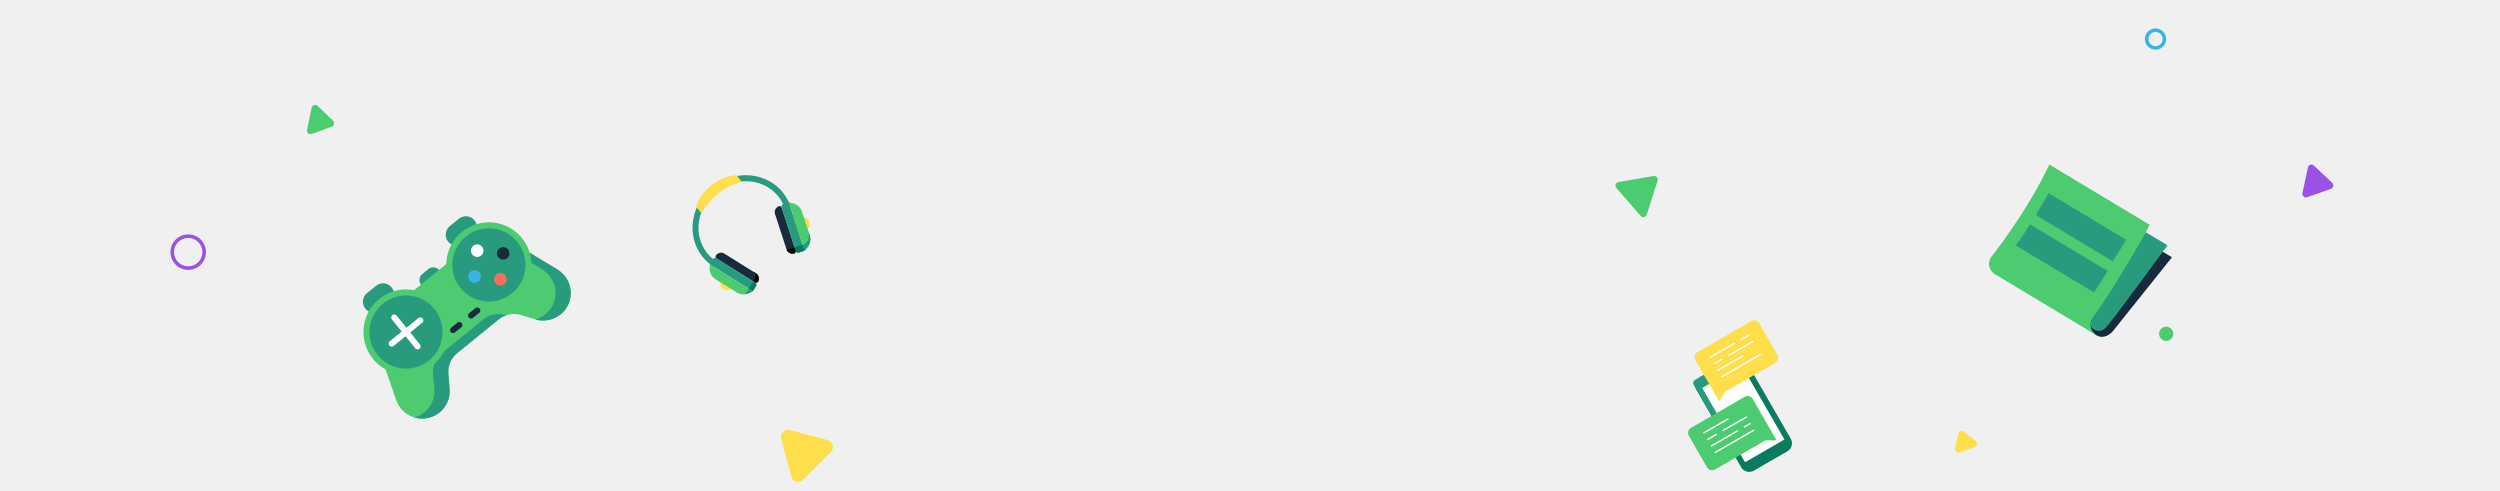
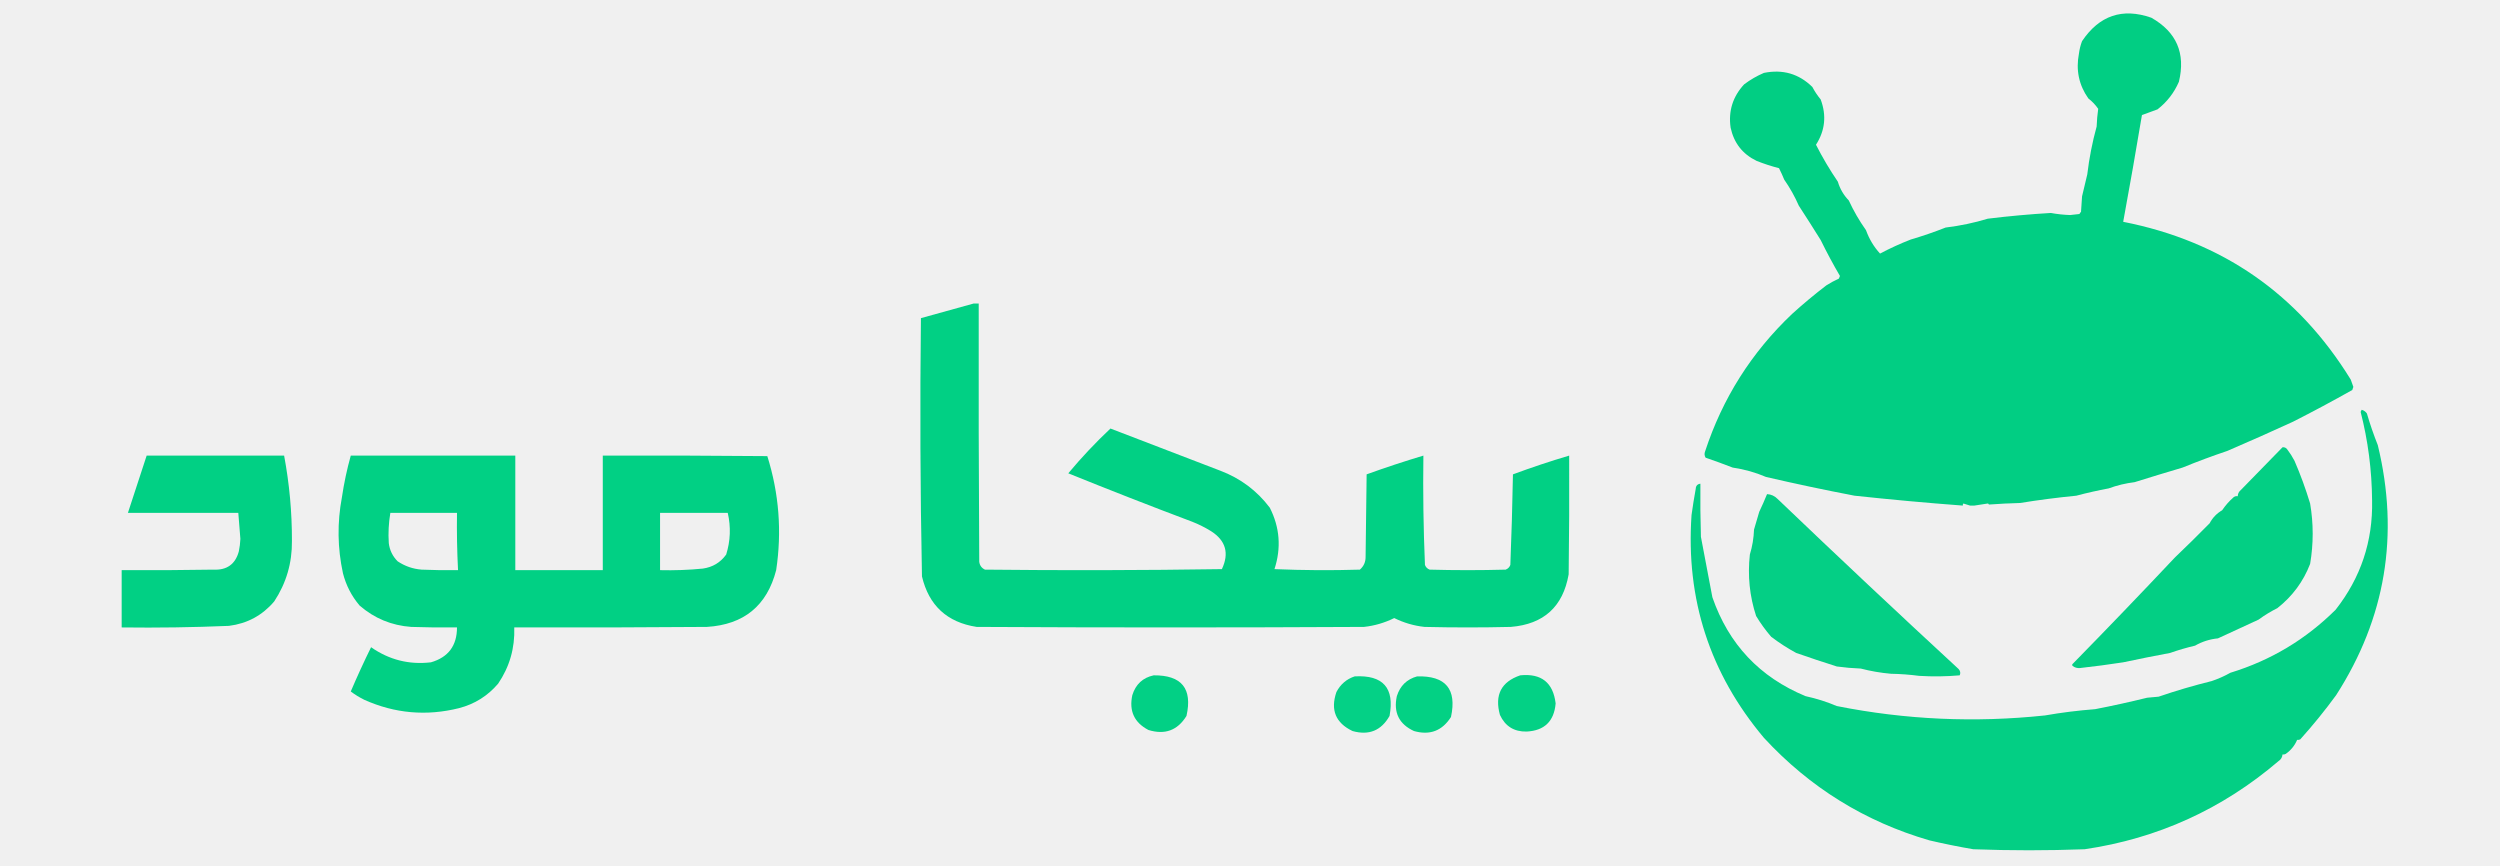
- <svg xmlns="http://www.w3.org/2000/svg" viewBox="0 0 1408 276">
-   <defs>
-     <style>.cls-1{fill:#289b7f;}.cls-2{fill:#4ccb70;}.cls-3{fill:#fff;}.cls-4{fill:#fe6d58;}.cls-5{fill:#172b3d;}.cls-6{fill:#37b5e5;}.cls-7{fill:#fede4a;}.cls-8{fill:#9951e6;}.cls-9{fill:none;}.cls-10{fill:#37b6e5;}.cls-11{fill:#097c60;}</style>
-   </defs>
-   <path class="cls-1" d="M246.56,157.93l-3.42,2.76a4.14,4.14,0,1,1-5.3-6.35l.1-.09,3.41-2.76a4.14,4.14,0,0,1,5.31,6.36A.39.39,0,0,0,246.56,157.93Z" />
-   <path class="cls-2" d="M313.94,151.77l-19.26-11.59L276.87,154.6l-13-16-43.28,35,13,16-17.82,14.42,7.33,21.25A15.5,15.5,0,0,0,253.21,219l-.69-8.64a13.47,13.47,0,0,1,5-11.54l23.43-19a13.5,13.5,0,0,1,12.32-2.44l8,2.37A15.81,15.81,0,0,0,318.63,174a15.51,15.51,0,0,0-3.77-21.6C314.56,152.16,314.25,152,313.94,151.77Z" />
-   <path class="cls-1" d="M284.62,177.38a13.46,13.46,0,0,0-12.32,2.44l-23.42,19a13.49,13.49,0,0,0-4.95,11.54l.69,8.64a15.51,15.51,0,0,1-11.26,16.15A15.49,15.49,0,0,0,253.21,219l-.69-8.64a13.46,13.46,0,0,1,5-11.54l23.42-19a13.61,13.61,0,0,1,4.3-2.33Z" />
-   <path class="cls-1" d="M313.93,151.77l-19.26-11.59-3.62,2.93,14.3,8.59A15.51,15.51,0,0,1,310.63,173c-.19.31-.39.62-.6.92a15.27,15.27,0,0,1-8.62,6,15.78,15.78,0,0,0,17.21-5.9,15.51,15.51,0,0,0-3.77-21.6C314.55,152.15,314.24,152,313.93,151.77Z" />
-   <path class="cls-1" d="M206.68,165.1l5.14-4.16a6.22,6.22,0,0,1,8.76.92h0a6.23,6.23,0,0,1-.92,8.77l-5.14,4.16a6.23,6.23,0,0,1-8.76-.93h0A6.22,6.22,0,0,1,206.68,165.1Z" />
-   <path class="cls-1" d="M253.33,127.33l5.14-4.16a6.23,6.23,0,0,1,8.76.93h0a6.23,6.23,0,0,1-.92,8.76L261.17,137a6.23,6.23,0,0,1-8.77-.92h0A6.24,6.24,0,0,1,253.33,127.33Z" />
-   <circle class="cls-1" cx="228.65" cy="186.99" r="22.31" />
-   <path class="cls-2" d="M243.77,205.66a24,24,0,1,1,3.55-33.78A24,24,0,0,1,243.77,205.66ZM215.69,171a20.6,20.6,0,1,0,29,3.05,20.6,20.6,0,0,0-29-3.05Z" />
-   <circle class="cls-1" cx="275.3" cy="149.23" r="22.31" />
-   <path class="cls-2" d="M290.41,167.89A24,24,0,1,1,294,134.12h0A24,24,0,0,1,290.41,167.89Zm-28.07-34.68a20.61,20.61,0,1,0,29,3,20.6,20.6,0,0,0-29-3Z" />
-   <path class="cls-3" d="M238.05,179.39a1.7,1.7,0,0,0-2.4-.26l-6.74,5.46-5.46-6.74A1.71,1.71,0,1,0,220.8,180l5.45,6.74-6.74,5.45a1.71,1.71,0,0,0,2.15,2.66l6.74-5.46,5.46,6.74a1.7,1.7,0,0,0,2.4.25h0a1.71,1.71,0,0,0,.25-2.4l-5.46-6.74,6.74-5.45A1.7,1.7,0,0,0,238.05,179.39Z" />
-   <circle class="cls-3" cx="268.77" cy="141.16" r="3.53" />
-   <circle class="cls-4" cx="281.83" cy="157.29" r="3.53" />
-   <circle class="cls-5" cx="283.37" cy="142.7" r="3.53" />
-   <circle class="cls-6" cx="267.24" cy="155.76" r="3.53" />
-   <path class="cls-5" d="M257.52,181.79,254,184.65a1.71,1.71,0,0,0,2.15,2.65l3.53-2.86a1.71,1.71,0,1,0-2.15-2.65Zm12.62-8a1.71,1.71,0,0,0-2.4-.25l-3.53,2.86a1.7,1.7,0,1,0,2.14,2.65l3.54-2.86A1.71,1.71,0,0,0,270.14,173.77Z" />
-   <path class="cls-7" d="M440,247.09a4,4,0,0,1,2.84-4.89,4,4,0,0,1,2.05,0l21.28,5.64a4,4,0,0,1,1.8,6.7l-15.63,15.63a4,4,0,0,1-6.69-1.8Z" />
-   <path class="cls-2" d="M931.3,99.12a2,2,0,0,1,2.31,1.63,2,2,0,0,1-.06,1l-6.1,19.13a2,2,0,0,1-2.51,1.3,2.11,2.11,0,0,1-.91-.59l-13.7-15.76a2,2,0,0,1,1.18-3.29Z" />
-   <path class="cls-8" d="M1313.52,103a2,2,0,0,1,.07,2.83,2,2,0,0,1-.78.51l-13.45,4.74a2,2,0,0,1-2.55-1.22,2.09,2.09,0,0,1-.07-1.08l3.1-14.55a2,2,0,0,1,3.33-1Z" />
-   <path class="cls-7" d="M1102.87,244.23a2,2,0,0,1,2.36-1.56,2.1,2.1,0,0,1,.84.4l6.61,5.23a2,2,0,0,1,.32,2.81,1.94,1.94,0,0,1-.88.64l-8.31,3a2,2,0,0,1-2.64-2.29Z" />
-   <path class="cls-2" d="M187.62,68a2,2,0,0,1,0,2.83,2,2,0,0,1-.76.49l-11.33,4.13a2,2,0,0,1-2.56-1.2,2,2,0,0,1-.08-1.1l2.66-12.5a2,2,0,0,1,3.35-1Z" />
-   <circle class="cls-9" cx="1214" cy="22" r="6" />
-   <path class="cls-10" d="M1214,28a6,6,0,1,1,6-6A6,6,0,0,1,1214,28Zm0-10a4,4,0,1,0,4,4A4,4,0,0,0,1214,18Z" />
-   <circle class="cls-2" cx="1220" cy="188" r="4" />
-   <circle class="cls-9" cx="106" cy="142" r="10" />
-   <path class="cls-8" d="M106,152a10,10,0,1,1,10-10A10,10,0,0,1,106,152Zm0-18a8,8,0,1,0,8,8A8,8,0,0,0,106,134Z" />
-   <path class="cls-7" d="M412.57,157.18a3.86,3.86,0,1,1-5.43-.66,3.86,3.86,0,0,1,5.43.66Z" />
-   <path class="cls-7" d="M455.25,123.81a3.86,3.86,0,1,1-5.42-.66h0a3.86,3.86,0,0,1,5.42.66Z" />
-   <path class="cls-1" d="M405.06,148.22a22.14,22.14,0,0,1-6.92-5.85c-8.1-10.36-5.63-25.87,5.5-34.57s26.78-7.35,34.88,3a22.27,22.27,0,0,1,4,8.13l2.84-2.23a25.75,25.75,0,0,0-4.21-8c-9.25-11.83-27-13.43-39.58-3.58s-15.33,27.44-6.08,39.27a25.57,25.57,0,0,0,6.72,6Z" />
-   <path class="cls-5" d="M427,158.5l.25-.73a3.52,3.52,0,0,0-1.69-3.94l-17.45-10.9a3.49,3.49,0,0,0-4.27.22l-.55.54a1.29,1.29,0,0,0,.16,1.84.9.9,0,0,0,.26.17L425,159a1.3,1.3,0,0,0,1.83-.25A1.4,1.4,0,0,0,427,158.5Z" />
-   <path class="cls-1" d="M424,164l1.86-3a1.35,1.35,0,0,0-.57-1.82l-21.85-13.65a1.36,1.36,0,0,0-1.89.29l-1.87,3Z" />
-   <path class="cls-2" d="M421.57,165.19,424,164l-24.32-15.18v2.71a7,7,0,0,0,3.46,5.82l11.67,7.29A7,7,0,0,0,421.57,165.19Z" />
-   <path d="M423.69,152.63a3.51,3.51,0,0,1,1.68,3.94l-1.12,1.89s0,0,0,0l.8.5a1.31,1.31,0,0,0,1.83-.24.92.92,0,0,0,.16-.27l.25-.73a3.51,3.51,0,0,0-1.68-3.94Z" />
-   <path class="cls-11" d="M421.7,162.55,424,164l1.86-3a1.35,1.35,0,0,0-.57-1.82l-1.08-.67Z" />
-   <path class="cls-1" d="M419.7,165.75a5.86,5.86,0,0,0,1.87-.56L424,164l-2.31-1.44Z" />
-   <path class="cls-5" d="M447.1,142.8l-.77.06a3.48,3.48,0,0,1-3.41-2.58l-6.37-19.57a3.51,3.51,0,0,1,1.24-4.09l.66-.41a1.32,1.32,0,0,1,1.75.61,1.45,1.45,0,0,1,.11.29L448.08,141a1.3,1.3,0,0,1-.69,1.71A1,1,0,0,1,447.1,142.8Z" />
-   <path class="cls-1" d="M453.16,141.2l-3.36,1.1a1.35,1.35,0,0,1-1.62-1l-8-24.5a1.36,1.36,0,0,1,.73-1.77l3.35-1.09Z" />
-   <path class="cls-2" d="M454.91,139.13l-1.75,2.07-8.87-27.26,2.64.65a7.09,7.09,0,0,1,4.81,4.77L456,132.44A7.06,7.06,0,0,1,454.91,139.13Z" />
-   <path class="cls-1" d="M455.14,129.89c.78,2.4,1,6.47-3.09,7.89.21.67,1.11,3.42,1.11,3.42l1.75-2.07a7.06,7.06,0,0,0,1.09-6.69Z" />
-   <path class="cls-11" d="M447.48,139.28l.66,2a1.35,1.35,0,0,0,1.63,1l3.35-1.09L452,137.8Z" />
-   <path d="M443.06,140.72a3.38,3.38,0,0,0,3.24,2.15l.77-.06a1.3,1.3,0,0,0,1.06-1.51,1.14,1.14,0,0,0-.09-.3l-.56-1.72Z" />
-   <path class="cls-7" d="M394.84,119.94c1.69-1.32,2.63-5.38,9.69-10.9s11.73-5.9,13-6.85l-2.33-3.07c-1-1.24-8.89.81-14.33,5.07s-9.6,11.12-8.36,12.71Z" />
-   <rect class="cls-11" x="965.87" y="202.91" width="32.24" height="60.79" rx="5.18" transform="translate(14.91 522.25) rotate(-30)" />
-   <path class="cls-1" d="M985.57,207.27l-3.8-6.59a2,2,0,0,0-2.78-.74h0L954.6,214a2,2,0,0,0-.75,2.78h0l19.93,34.51Z" />
-   <path class="cls-3" d="M1005,247.52l-22.18,12.81-24.16-41.84,22.19-12.8Z" />
-   <path class="cls-7" d="M999.86,204.31l-28.4,16.39-3.14,5.45-13.48-23.36a3.25,3.25,0,0,1,1.19-4.45h0l30.29-17.49a3.25,3.25,0,0,1,4.45,1.19h0l10.28,17.82a3.26,3.26,0,0,1-1.19,4.45Z" />
-   <path class="cls-3" d="M985.54,188.81l-.39-.68-5.11,3,.4.68Zm-8.73,4.13-13.89,8,.39.69,13.89-8Zm-3.13,7.6,14-8.07-.4-.68-14,8.07Zm-3.74,1.25L965,204.63l.39.68,4.92-2.84Zm11.32-1.65-14.12,8.15.4.68,14.11-8.15Zm10.23-1L969.26,212l.39.68,22.24-12.84Z" />
-   <path class="cls-2" d="M965.89,264.41l28.4-16.4h6.29l-13.49-23.36a3.25,3.25,0,0,0-4.45-1.19h0L952.35,241a3.25,3.25,0,0,0-1.19,4.44h0l10.29,17.82a3.25,3.25,0,0,0,4.44,1.19Z" />
-   <path class="cls-3" d="M970.41,242.92,984,235.08l-.39-.68L970,242.24Zm2.81-7.41-14,8.07.39.68,14-8.07Zm-6.55,8.66-5.32,3.07.4.68,5.32-3.07Zm12-2-15.21,8.78.39.68,15.22-8.78Zm9.14-.4-22.24,12.84.39.68,22.24-12.83Zm-5.43-.83,3.75-2.17-.39-.68L982,240.21Z" />
-   <path class="cls-2" d="M1185.59,171.26s15.09-24.07,25.08-44.66l-56.46-33.92c-13,27.48-33.06,52.45-33.06,52.45a6.74,6.74,0,0,0,2.3,9.24l57.28,34.42c3.19,1.91,6.37.3,9.24-2.3l5.56-9.26Z" />
-   <path class="cls-5" d="M1180.72,188.78a6.74,6.74,0,0,1-2.31-9.25l31.94-42.38,12.91,7.75L1190,186.47C1187.45,189.34,1183.91,190.7,1180.72,188.78Z" />
-   <path class="cls-1" d="M1208.54,130.81l12.19,7.32s-32.21,44.29-35.17,46.83c-4.33,3.71-8-1.05-8-1.05a8.26,8.26,0,0,1,.94-4.7S1189.61,164.14,1208.54,130.81Z" />
-   <path class="cls-1" d="M1135.28,138.21l44.09,26.49s3.52-5.29,7.62-12.11l-43.69-26.26C1139.5,132.65,1135.28,138.21,1135.28,138.21Zm18.5-29.41c-3.8,6.32-7.11,12.29-7.11,12.29l43.18,26.08s3.52-5.29,7.62-12.11Z" />
+ <svg xmlns="http://www.w3.org/2000/svg" version="1.1" width="156" height="54" style="shape-rendering:geometricPrecision; text-rendering:geometricPrecision; image-rendering:optimizeQuality; fill-rule:evenodd; clip-rule:evenodd" viewBox="0 0 2400 831">
+   <g>
+     <path style="opacity:0.993" fill="#00ce83" d="M 1909.5,484.5 C 1909.44,483.957 1909.11,483.624 1908.5,483.5C 1904.03,484.114 1899.7,484.78 1895.5,485.5C 1894.17,485.5 1892.83,485.5 1891.5,485.5C 1889.44,484.784 1887.28,484.117 1885,483.5C 1884.54,484.094 1884.37,484.761 1884.5,485.5C 1849.77,482.899 1815.11,479.732 1780.5,476C 1751.83,470.51 1723.5,464.51 1695.5,458C 1685.32,453.628 1674.66,450.628 1663.5,449C 1654.9,445.66 1646.23,442.493 1637.5,439.5C 1636.36,437.579 1636.19,435.579 1637,433.5C 1653.73,382.46 1681.57,338.46 1720.5,301.5C 1731.12,291.86 1742.12,282.693 1753.5,274C 1757.37,271.565 1761.37,269.398 1765.5,267.5C 1765.83,266.667 1766.17,265.833 1766.5,265C 1759.94,253.755 1753.77,242.255 1748,230.5C 1741.14,219.475 1734.14,208.475 1727,197.5C 1723.18,188.765 1718.52,180.431 1713,172.5C 1711.49,168.798 1709.82,165.131 1708,161.5C 1700.78,159.656 1693.61,157.323 1686.5,154.5C 1673,147.986 1664.67,137.32 1661.5,122.5C 1659.26,106.618 1663.6,92.785 1674.5,81C 1680.43,76.538 1686.76,72.871 1693.5,70C 1711.6,66.34 1727.1,70.84 1740,83.5C 1742.24,87.751 1744.91,91.751 1748,95.5C 1753.75,110.846 1752.25,125.346 1743.5,139C 1749.7,151.197 1756.7,163.031 1764.5,174.5C 1766.54,181.368 1770.04,187.368 1775,192.5C 1779.61,202.502 1785.11,212.002 1791.5,221C 1794.57,229.516 1799.07,237.016 1805,243.5C 1814.62,238.411 1824.45,233.911 1834.5,230C 1845.87,226.663 1857.04,222.83 1868,218.5C 1881.96,216.802 1895.46,213.968 1908.5,210C 1928.64,207.527 1948.81,205.694 1969,204.5C 1975.09,205.616 1981.26,206.283 1987.5,206.5C 1990.5,206.167 1993.5,205.833 1996.5,205.5C 1996.81,204.692 1997.31,204.025 1998,203.5C 1998.33,198.5 1998.67,193.5 1999,188.5C 2000.67,181.5 2002.33,174.5 2004,167.5C 2005.87,151.784 2008.87,136.451 2013,121.5C 2013.21,115.782 2013.71,110.115 2014.5,104.5C 2011.85,100.686 2008.69,97.353 2005,94.5C 1995.95,81.602 1992.95,67.269 1996,51.5C 1996.53,47.338 1997.53,43.338 1999,39.5C 2015.58,14.827 2037.75,7.327 2065.5,17C 2089.74,30.712 2098.57,51.212 2092,78.5C 2087.43,89.072 2080.6,97.905 2071.5,105C 2066.44,106.791 2061.44,108.624 2056.5,110.5C 2050.78,144.734 2044.78,178.901 2038.5,213C 2133.51,231.705 2206.35,282.205 2257,364.5C 2257.83,366.828 2258.66,369.162 2259.5,371.5C 2259.17,372.5 2258.83,373.5 2258.5,374.5C 2239.71,385.084 2220.71,395.25 2201.5,405C 2180.7,414.564 2159.7,423.897 2138.5,433C 2124.02,437.873 2109.68,443.207 2095.5,449C 2080.12,453.551 2064.79,458.218 2049.5,463C 2041.01,464.032 2032.67,466.032 2024.5,469C 2014.01,470.969 2003.67,473.302 1993.5,476C 1975.22,477.791 1957.22,480.125 1939.5,483C 1929.47,483.27 1919.47,483.77 1909.5,484.5 Z" />
+   </g>
+   <g>
+     <path style="opacity:0.995" fill="#00d084" d="M 934.5,291.5 C 936.167,291.5 937.833,291.5 939.5,291.5C 939.333,374.167 939.5,456.834 940,539.5C 940.504,543.02 942.337,545.52 945.5,547C 1021.4,547.831 1097.24,547.665 1173,546.5C 1180.23,531.196 1176.73,519.029 1162.5,510C 1156.78,506.473 1150.78,503.473 1144.5,501C 1104.6,485.981 1064.94,470.481 1025.5,454.5C 1038.15,439.347 1051.65,425.014 1066,411.5C 1101.17,425 1136.33,438.5 1171.5,452C 1190.8,459.312 1206.63,471.145 1219,487.5C 1228.63,506.471 1230.13,526.138 1223.5,546.5C 1250.83,547.667 1278.16,547.833 1305.5,547C 1309.26,543.739 1311.09,539.572 1311,534.5C 1311.33,508.167 1311.67,481.833 1312,455.5C 1330.02,448.994 1348.19,442.994 1366.5,437.5C 1366.02,472.562 1366.52,507.562 1368,542.5C 1368.83,544.667 1370.33,546.167 1372.5,547C 1396.83,547.667 1421.17,547.667 1445.5,547C 1447.67,546.167 1449.17,544.667 1450,542.5C 1451.14,513.556 1451.98,484.556 1452.5,455.5C 1470.31,448.895 1488.31,442.895 1506.5,437.5C 1506.67,475.501 1506.5,513.501 1506,551.5C 1500.59,582.567 1482.09,599.401 1450.5,602C 1422.83,602.667 1395.17,602.667 1367.5,602C 1357.32,600.871 1347.65,598.038 1338.5,593.5C 1329.35,598.038 1319.68,600.871 1309.5,602C 1185.5,602.667 1061.5,602.667 937.5,602C 909.106,597.605 891.606,581.439 885,553.5C 883.361,470.853 883.028,388.186 884,305.5C 900.944,300.891 917.778,296.225 934.5,291.5 Z" />
+   </g>
+   <g>
+     <path style="opacity:0.986" fill="#00ce83" d="M 2191.5,429.5 C 2193.39,429.297 2194.89,429.963 2196,431.5C 2198.66,434.982 2200.99,438.649 2203,442.5C 2208.78,455.838 2213.78,469.504 2218,483.5C 2221.29,502.841 2221.29,522.174 2218,541.5C 2211.42,558.528 2200.92,572.694 2186.5,584C 2180.18,587.157 2174.18,590.824 2168.5,595C 2155.55,600.906 2142.55,606.906 2129.5,613C 2121.58,613.785 2114.24,616.118 2107.5,620C 2099.38,621.909 2091.38,624.243 2083.5,627C 2068.39,629.821 2053.39,632.821 2038.5,636C 2024.69,638.134 2010.86,639.967 1997,641.5C 1994.33,641.726 1992,641.059 1990,639.5C 1989.33,638.833 1989.33,638.167 1990,637.5C 2023,603.83 2055.67,569.83 2088,535.5C 2099.26,524.743 2110.43,513.743 2121.5,502.5C 2124.31,497.192 2128.31,493.025 2133.5,490C 2136.64,485.363 2140.3,481.196 2144.5,477.5C 2145.69,476.571 2147.02,476.238 2148.5,476.5C 2148.58,474.071 2149.58,472.071 2151.5,470.5C 2164.99,456.804 2178.32,443.137 2191.5,429.5 Z" />
+   </g>
+   <g>
+     <path style="opacity:0.987" fill="#00ce83" d="M 2267.5,393.5 C 2269.56,394.058 2271.23,395.225 2272.5,397C 2275.5,407.269 2279,417.436 2283,427.5C 2303.84,513.532 2290.5,593.532 2243,667.5C 2232.19,682.305 2220.69,696.472 2208.5,710C 2207.55,710.483 2206.55,710.649 2205.5,710.5C 2203.21,715.97 2199.55,720.47 2194.5,724C 2193.55,724.483 2192.55,724.649 2191.5,724.5C 2191.26,727.263 2189.92,729.429 2187.5,731C 2133.51,777.041 2071.51,805.208 2001.5,815.5C 1965.83,816.833 1930.17,816.833 1894.5,815.5C 1880.42,813.083 1866.42,810.25 1852.5,807C 1790.49,788.98 1737.49,756.147 1693.5,708.5C 1641.56,646.712 1618.4,575.379 1624,494.5C 1625.15,486.12 1626.49,477.787 1628,469.5C 1628.15,466.475 1629.65,464.809 1632.5,464.5C 1632.33,481.503 1632.5,498.503 1633,515.5C 1636.56,534.718 1640.23,554.052 1644,573.5C 1659.6,618.598 1689.43,650.264 1733.5,668.5C 1743.89,670.758 1753.89,673.924 1763.5,678C 1829.58,691.159 1896.25,694.159 1963.5,687C 1979.23,684.248 1995.23,682.248 2011.5,681C 2028.36,677.737 2045.02,674.07 2061.5,670C 2065.17,669.667 2068.83,669.333 2072.5,669C 2089.23,663.261 2106.23,658.261 2123.5,654C 2129.73,651.906 2135.73,649.239 2141.5,646C 2180.13,634.19 2213.8,614.024 2242.5,585.5C 2266.7,554.651 2278.36,519.651 2277.5,480.5C 2277.28,451.537 2273.61,423.203 2266.5,395.5C 2266.86,394.817 2267.2,394.15 2267.5,393.5 Z" />
+   </g>
+   <g>
+     <path style="opacity:0.994" fill="#00d084" d="M 140.5,437.5 C 184.5,437.5 228.5,437.5 272.5,437.5C 277.577,464.604 280.077,491.937 280,519.5C 280.218,540.642 274.551,559.975 263,577.5C 251.61,590.947 237.11,598.78 219.5,601C 185.195,602.444 150.862,602.944 116.5,602.5C 116.5,584.167 116.5,565.833 116.5,547.5C 145.835,547.667 175.169,547.5 204.5,547C 217.477,547.666 225.643,541.833 229,529.5C 229.827,525.541 230.327,521.541 230.5,517.5C 229.833,509.16 229.166,500.826 228.5,492.5C 193.167,492.5 157.833,492.5 122.5,492.5C 128.494,474.184 134.494,455.85 140.5,437.5 Z" />
+   </g>
+   <g>
+     <path style="opacity:0.994" fill="#00d084" d="M 336.5,437.5 C 389.167,437.5 441.833,437.5 494.5,437.5C 494.5,474.167 494.5,510.833 494.5,547.5C 522.5,547.5 550.5,547.5 578.5,547.5C 578.5,510.833 578.5,474.167 578.5,437.5C 631.168,437.333 683.834,437.5 736.5,438C 747.753,473.863 750.586,510.363 745,547.5C 736.17,581.643 714.003,599.81 678.5,602C 616.834,602.5 555.168,602.667 493.5,602.5C 494.185,622.281 489.018,640.281 478,656.5C 467.978,668.262 455.478,676.096 440.5,680C 409.211,687.819 378.877,685.152 349.5,672C 344.902,669.73 340.569,667.063 336.5,664C 342.617,649.647 349.117,635.48 356,621.5C 373.383,633.637 392.55,638.471 413.5,636C 430.18,631.167 438.513,620 438.5,602.5C 423.83,602.667 409.163,602.5 394.5,602C 375.65,600.612 359.15,593.779 345,581.5C 337.304,572.443 331.971,562.11 329,550.5C 323.733,526.267 323.4,501.934 328,477.5C 330.005,463.972 332.839,450.638 336.5,437.5 Z M 374.5,492.5 C 395.833,492.5 417.167,492.5 438.5,492.5C 438.234,510.857 438.567,529.19 439.5,547.5C 427.829,547.667 416.162,547.5 404.5,547C 396.102,546.321 388.436,543.654 381.5,539C 376.668,534.168 373.835,528.335 373,521.5C 372.379,511.774 372.879,502.107 374.5,492.5 Z M 633.5,492.5 C 655.167,492.5 676.833,492.5 698.5,492.5C 701.606,506.006 701.106,519.34 697,532.5C 691.489,540.178 683.989,544.678 674.5,546C 660.871,547.337 647.204,547.837 633.5,547.5C 633.5,529.167 633.5,510.833 633.5,492.5 Z" />
+   </g>
+   <g>
+     <path style="opacity:0.984" fill="#00ce83" d="M 1696.5,474.5 C 1700.39,474.695 1703.72,476.195 1706.5,479C 1764.04,534.039 1822.04,588.539 1880.5,642.5C 1882.15,644.402 1882.48,646.402 1881.5,648.5C 1868.55,649.647 1855.55,649.814 1842.5,649C 1833.55,647.82 1824.55,647.153 1815.5,647C 1805.62,646.127 1795.95,644.46 1786.5,642C 1778.8,641.706 1771.13,641.04 1763.5,640C 1750.5,635.889 1737.5,631.555 1724.5,627C 1716.11,622.446 1708.11,617.28 1700.5,611.5C 1695.09,605.253 1690.25,598.586 1686,591.5C 1679.76,572.485 1677.76,552.818 1680,532.5C 1682.37,524.744 1683.7,516.744 1684,508.5C 1685.65,502.884 1687.31,497.217 1689,491.5C 1691.68,485.865 1694.18,480.199 1696.5,474.5 Z" />
+   </g>
+   <g>
+     <path style="opacity:0.004" fill="#04fe1c" d="M 1891.5,485.5 C 1889.17,485.5 1886.83,485.5 1884.5,485.5C 1884.37,484.761 1884.54,484.094 1885,483.5C 1887.28,484.117 1889.44,484.784 1891.5,485.5 Z" />
+   </g>
+   <g>
+     <path style="opacity:0.004" fill="#04fe1c" d="M 1909.5,484.5 C 1904.93,485.441 1900.26,485.774 1895.5,485.5C 1899.7,484.78 1904.03,484.114 1908.5,483.5C 1909.11,483.624 1909.44,483.957 1909.5,484.5 Z" />
+   </g>
+   <g>
+     <path style="opacity:0.989" fill="#00d084" d="M 1107.5,648.5 C 1134.42,648.257 1144.92,661.257 1139,687.5C 1130.48,701.355 1118.31,705.855 1102.5,701C 1088.88,693.917 1083.71,682.75 1087,667.5C 1090.23,657.093 1097.07,650.76 1107.5,648.5 Z" />
+   </g>
+   <g>
+     <path style="opacity:0.985" fill="#00d084" d="M 1459.5,648.5 C 1479.77,646.449 1491.1,655.449 1493.5,675.5C 1492.01,692.66 1482.67,701.66 1465.5,702.5C 1453.52,702.687 1445.02,697.353 1440,686.5C 1434.73,667.38 1441.23,654.714 1459.5,648.5 Z" />
+   </g>
+   <g>
+     <path style="opacity:0.983" fill="#00d084" d="M 1300.5,649.5 C 1327.83,647.993 1339,660.66 1334,687.5C 1326.01,701.573 1314.18,706.406 1298.5,702C 1282.24,694.257 1277.08,681.757 1283,664.5C 1286.91,657.075 1292.75,652.075 1300.5,649.5 Z" />
+   </g>
+   <g>
+     <path style="opacity:0.988" fill="#00d083" d="M 1360.5,649.5 C 1387.92,648.751 1398.76,661.751 1393,688.5C 1384.55,701.807 1372.71,706.307 1357.5,702C 1343.12,695.4 1337.62,684.233 1341,668.5C 1344.12,658.544 1350.62,652.21 1360.5,649.5 Z" />
+   </g>
</svg>
